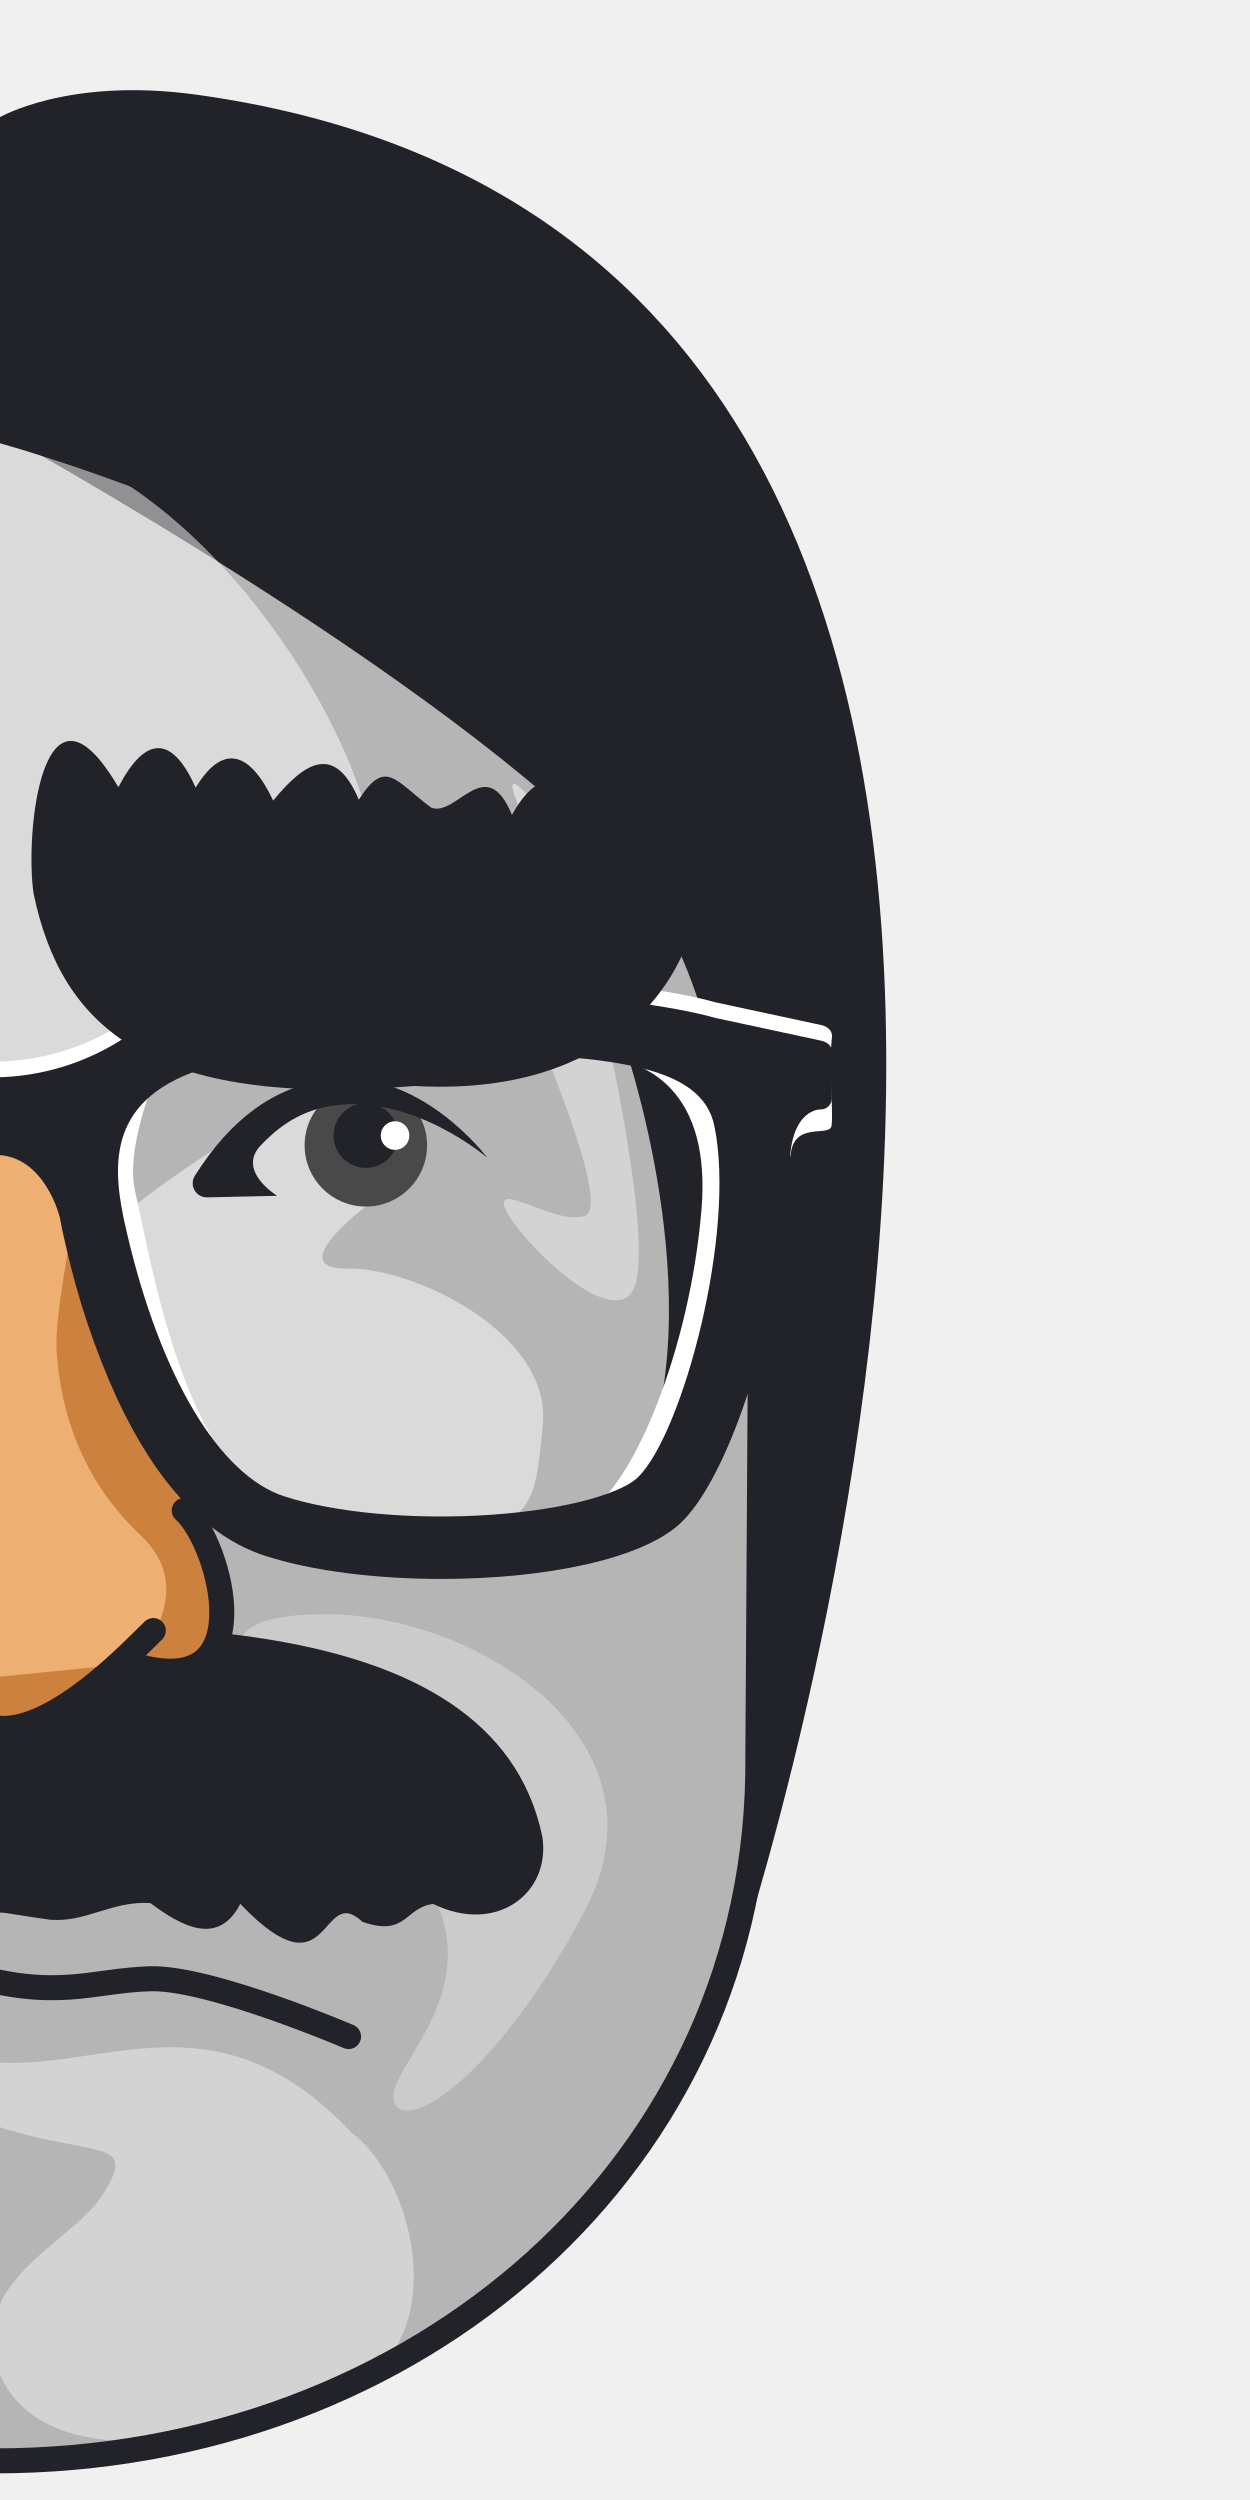
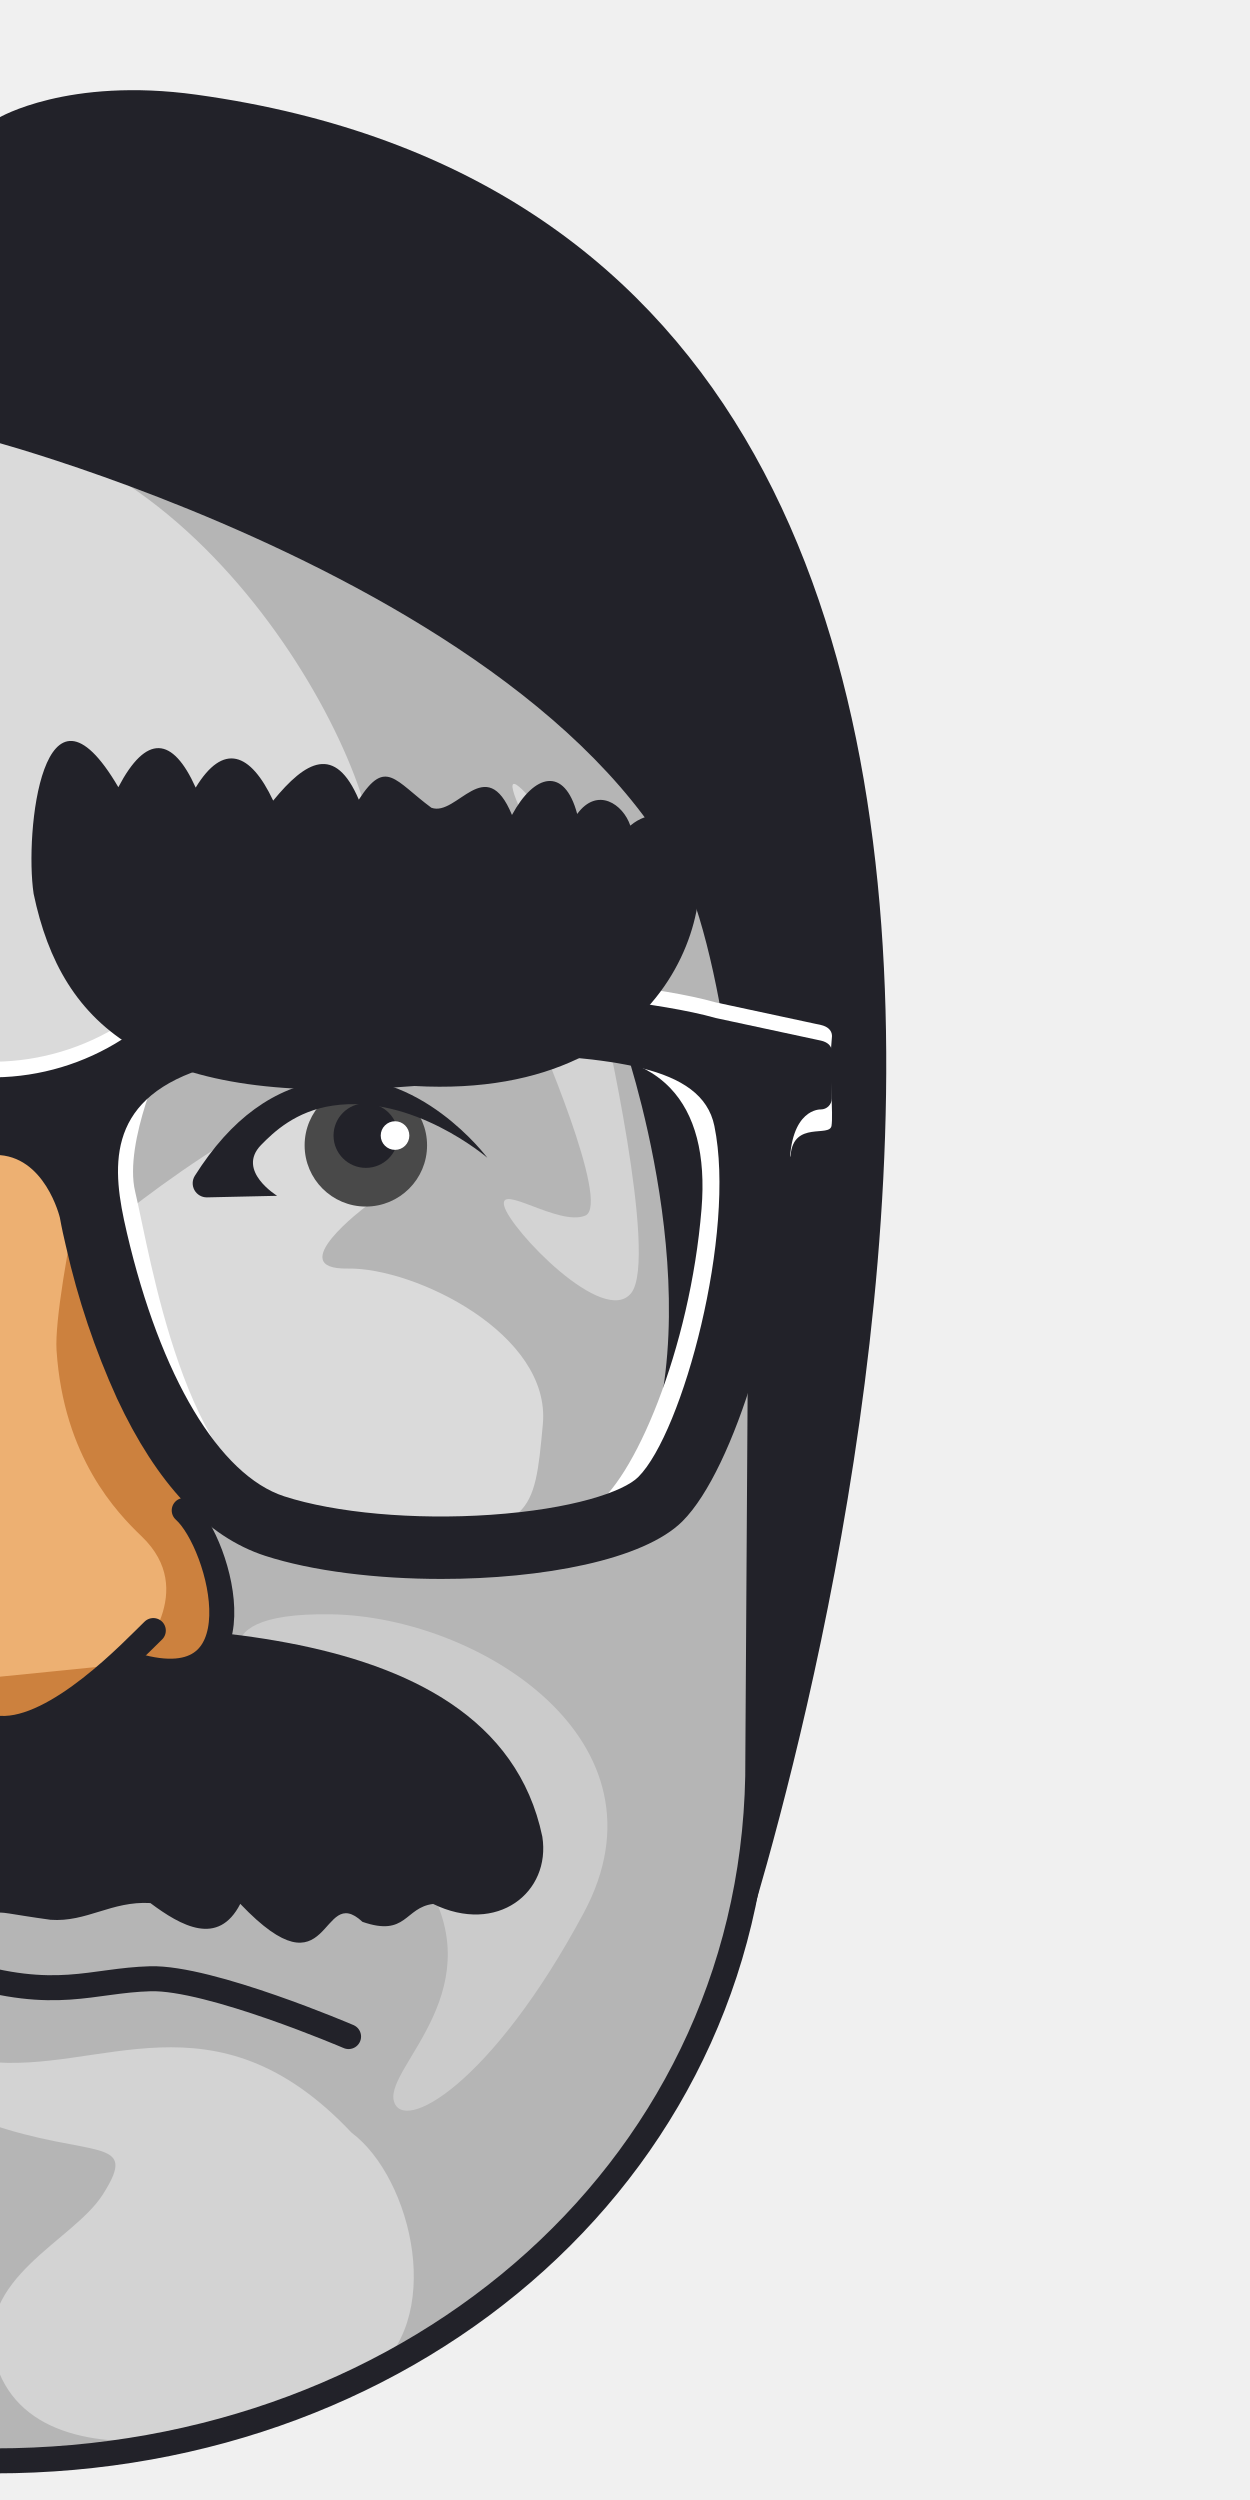
<svg xmlns="http://www.w3.org/2000/svg" width="400" height="800" viewBox="0 0 400 800">
  <path d="M62.88 30.3C21.61 24.58-.39 37.69-.39 37.69a25.48 25.48 0 00-6.25-4v599h241.13S422.48 80.16 62.88 30.3z" fill="#222229" />
-   <path d="M206.46 286.25C156 223.87-2.42 137-2.42 137s-3.39 1-9.35 3v648.81c216.18-7.62 249.59-157.32 254.86-221.89.01-.92 10.96-221.86-36.63-280.67z" fill="#b5b5b5" />
+   <path d="M218.51 279.29C185.52 192.9-2.42 137-2.42 137s-3.39 1-9.35 3v648.81c216.18-7.62 249.59-157.32 254.86-221.89.01-.92 5.57-220-24.58-287.63z" fill="#b5b5b5" />
  <path d="M112.52 682.47C68.49 635.8 32 664-4.61 659.65q.19 9.84.41 19.69C29.26 691 45 683.28 32.87 702.28c-9.51 14.94-40.93 26.59-34.56 52.82 13 47.14 101.23 18.53 119.14 5.72 25.73-17.56 14.42-63.93-4.93-78.35z" fill="#fff" opacity=".4" />
  <path d="M81.77 538.84s-22.93-23 24.2-22.26 110.34 40.49 80.85 95.5-58.23 71.09-60.82 60.09 33.32-36.31 8.51-72.78-66.92-28.84-66.92-28.84" fill="#fff" opacity=".3" />
  <path d="M-2.42 137l-9.35 3.58v224.56c15.19 5.25 53.18-20.95 53.18-20.95s-13.25-31.86 13.31-43.69 45.15-1.69 62-15.2S80.87 152.16-2.42 137z" fill="#fff" opacity=".5" />
  <path d="M171.12 329.05s24.67 56.47 16.15 59.95-27.79-10.55-25.92-3.08 32 39 40.68 27.8-9.13-88.81-9.13-88.81z" fill="#fff" opacity=".4" />
  <path d="M164.2 253c3.35 13.17 35.26 59 30.24 71.92s18.93 16.21 11-9.11-44.58-75.99-41.24-62.81zM126.41 352.08l-9.34 34s-27 20.24-5.75 19.86 65.06 20.8 62.39 49.82-3.41 34.62-43.19 34.77-71.1-9.78-76.82-30-19.35-67.91-19.35-67.91 72.37-60.03 92.06-40.54z" fill="#fff" opacity=".5" />
  <path d="M199.22 332.59s29.76 84.42 5 140.05 34.56-71 34.56-71l-5-64.5z" fill="#222229" />
  <circle cx="117.07" cy="366.51" r="19.59" fill="#494949" />
  <circle cx="117.07" cy="363.38" r="10.34" fill="#222229" />
  <path d="M66.15 383.16h.1l22.44-.5s-13.15-8-5.18-16.23c4.11-4.22 11.11-10.88 23-12.64 25.58-3.75 49.21 16.49 49.44 16.7 0 0-21.85-29.35-51.47-25-16.84 2.51-30.55 12.43-42.13 30.76a4.51 4.51 0 003.8 6.91z" fill="#222229" />
  <ellipse cx="33.27" cy="501.6" rx="8.41" ry="14.66" transform="rotate(-45 33.27 501.6)" fill="#222229" />
  <path d="M55.41 476.67s24.87 36-8.34 47.29 45.65 24.78 17.37-42.41-9.03-4.88-9.03-4.88z" fill="#222229" />
  <circle cx="126.41" cy="363.38" r="4.58" fill="#fff" />
  <path d="M243.64 381.28l-1.13 181.11c1 129.57-108.9 225.09-244.24 225.09q-5 0-10-.17M-2.42 137s236.2 62.6 237.18 192.17l3.83 6.72" fill="none" stroke="#222229" stroke-miterlimit="10" stroke-width="8" />
  <path d="M173.54 587.71c-15.9-76.15-139.08-66.44-187.54-68.4v101.8c20.62-10.67 3.09-10.5 30.17-6.78 11.54.85 19.5-6.07 31.95-5.35 9.87 7.37 21.71 14 28.77.25 29.37 30.87 25.35-7.09 39.1 5.76 14.13 4.92 13.46-4.59 22.61-5.73 20.5 10 37.75-3.68 34.94-21.55z" fill="#222229" />
  <path d="M55.42 471.54c-6.23-4.8-31-35.85-21.21-110.14 1.53-11.64-26-11-46.88-7.55V551.4a52.59 52.59 0 008.87 1.22C20.66 554 38.69 536 42.67 532.26h.06c6.56 2.67 14.64 5.41 20.78.44 14.98-12.08 5.49-50.7-8.09-61.16z" fill="#edb072" />
  <path d="M55.42 471.54c-6.23-4.8-31.08-54.28-21.33-128.57.68-5.15-17.14 70.54-16 89.1C20.35 466.4 37.37 484 45.4 491.71c18 17.34-.44 37.28-2.73 40.55 5.74 2 15.81 4.55 20.84.47C78.49 520.62 69 482 55.42 471.54z" fill="#cc813e" />
  <path d="M41.29 532.33c43.81 14.38 29.42-38.58 17.66-49" fill="none" stroke="#222229" stroke-linecap="round" stroke-linejoin="round" stroke-width="8" />
  <path d="M-14 537.94v10.41l10.2 4.27c11.7 6.08 40.48-19.34 46.47-20.36z" fill="#cc813e" />
  <path d="M.06 553.08c18.24.93 42.56-25.09 49-31.3" fill="none" stroke="#222229" stroke-linecap="round" stroke-linejoin="round" stroke-width="8" />
  <path d="M262.71 328l-33.65-7.23c-17.86-5.06-51.21-8.06-71.12-9.13-20.77-1.12-72.11-2.73-100 6.58a71.66 71.66 0 00-17.63 8.51l-.14.1-1.11.78a77.25 77.25 0 01-40.54 12.14 58.54 58.54 0 01-9-.63v10.54c19.87 1.59 41.52 3.26 52 4 0 0 10.77-12.47 22.73-16.45 17-5.68 51.5-7.78 92.18-5.62 33.83 1.81 108.68 16.39 108.68 14.47l1.13-14.55c-.03-1.91-1.54-3.06-3.53-3.51z" fill="#fff" />
  <path d="M52.8 337.15s-13.32 28.26-9.56 44.13c5.09 21.47 15.42 90.8 50.34 103.24l-18.59-6-25.19-31.78-22.19-69.57 13.8-33zM253 369.59c1-11 12.5-5.53 13.09-9.35s-.65-15.9-.16-24.11c.26-4.41-26.75 7.55-26.75 7.55s13.21 31.91 13.82 25.91zM193.74 490.54l-4.68-7.69c13.71-8.34 31.77-51.17 35.43-96 1.41-17.27-2-30.28-10-38.66-10.32-10.77-24.95-10.32-25.09-10.32l-.35-9c.76 0 18.85-.57 31.94 13.08 9.89 10.32 14.08 25.67 12.45 45.62-3.65 44.95-21.83 92.1-39.7 102.97z" fill="#fff" />
  <path d="M262.71 333l-33.65-7.23c-17.86-5.06-51.21-8.06-71.12-9.13-20.77-1.12-72.11-2.73-100 6.58a71.66 71.66 0 00-17.63 8.51l-.14.1-1.11.78a77.25 77.25 0 01-40.54 12.14 58.54 58.54 0 01-9-.63v27.78a18 18 0 019-2.32c15.88 0 20.64 20.07 20.64 20.07.62 3.48 1.32 6.51 1.88 8.89l.13.54a250 250 0 0016.27 48.42c12.74 27.33 28.68 44.27 47.37 50.35 15.13 4.91 35.73 7.41 56.44 7.41 32.24 0 64.73-6.05 77.15-18.47 16.72-16.73 32.63-71.1 34.15-110.67a17.14 17.14 0 00.12-2.17c0-19.49 10-18.93 10-18.93a3.51 3.51 0 003.5-3.5v-15c.04-1.92-1.47-3.07-3.46-3.52zm-58.46 139.64c-4.73 4.74-21.19 10.31-47.29 12.1-24.33 1.67-49.61-.6-66-5.91-20.79-6.76-39.61-38.27-50.35-84.3l-.12-.54c-4.61-19.69-7-41.55 23.7-51.76 17-5.68 51.5-7.78 92.18-5.62 38.53 2.06 68.19 3.95 72.23 23.7 7.02 34.17-10.11 98.1-24.35 112.33z" fill="#222229" />
  <path d="M-12.4 631.2c30.48 9.3 41.49 2.53 60.51 2s63.43 18.5 63.43 18.5" fill="none" stroke="#222229" stroke-linecap="round" stroke-miterlimit="10" stroke-width="8" />
  <path d="M219 263.79c-4.37-3.73-11.54-4.45-17.3.41-2.28-6.81-10.51-12.58-17-3.73-4.07-15.29-13.71-12.91-20.87.32-8.37-20.31-17.6.67-25.79-2.31-11.71-8.66-14.6-16-23.22-2.59-7.6-17.83-17-12.43-27.4.31-7.32-15.53-16-18.65-24.8-4.17-7.4-16.43-15.81-17.2-24.75-.13-24.09-41.14-30.06 14.49-27.11 34.1 9 43 37.41 68.5 121.89 61.52 86.7 4.84 100.77-66.68 86.35-83.73z" fill="#222229" />
</svg>
